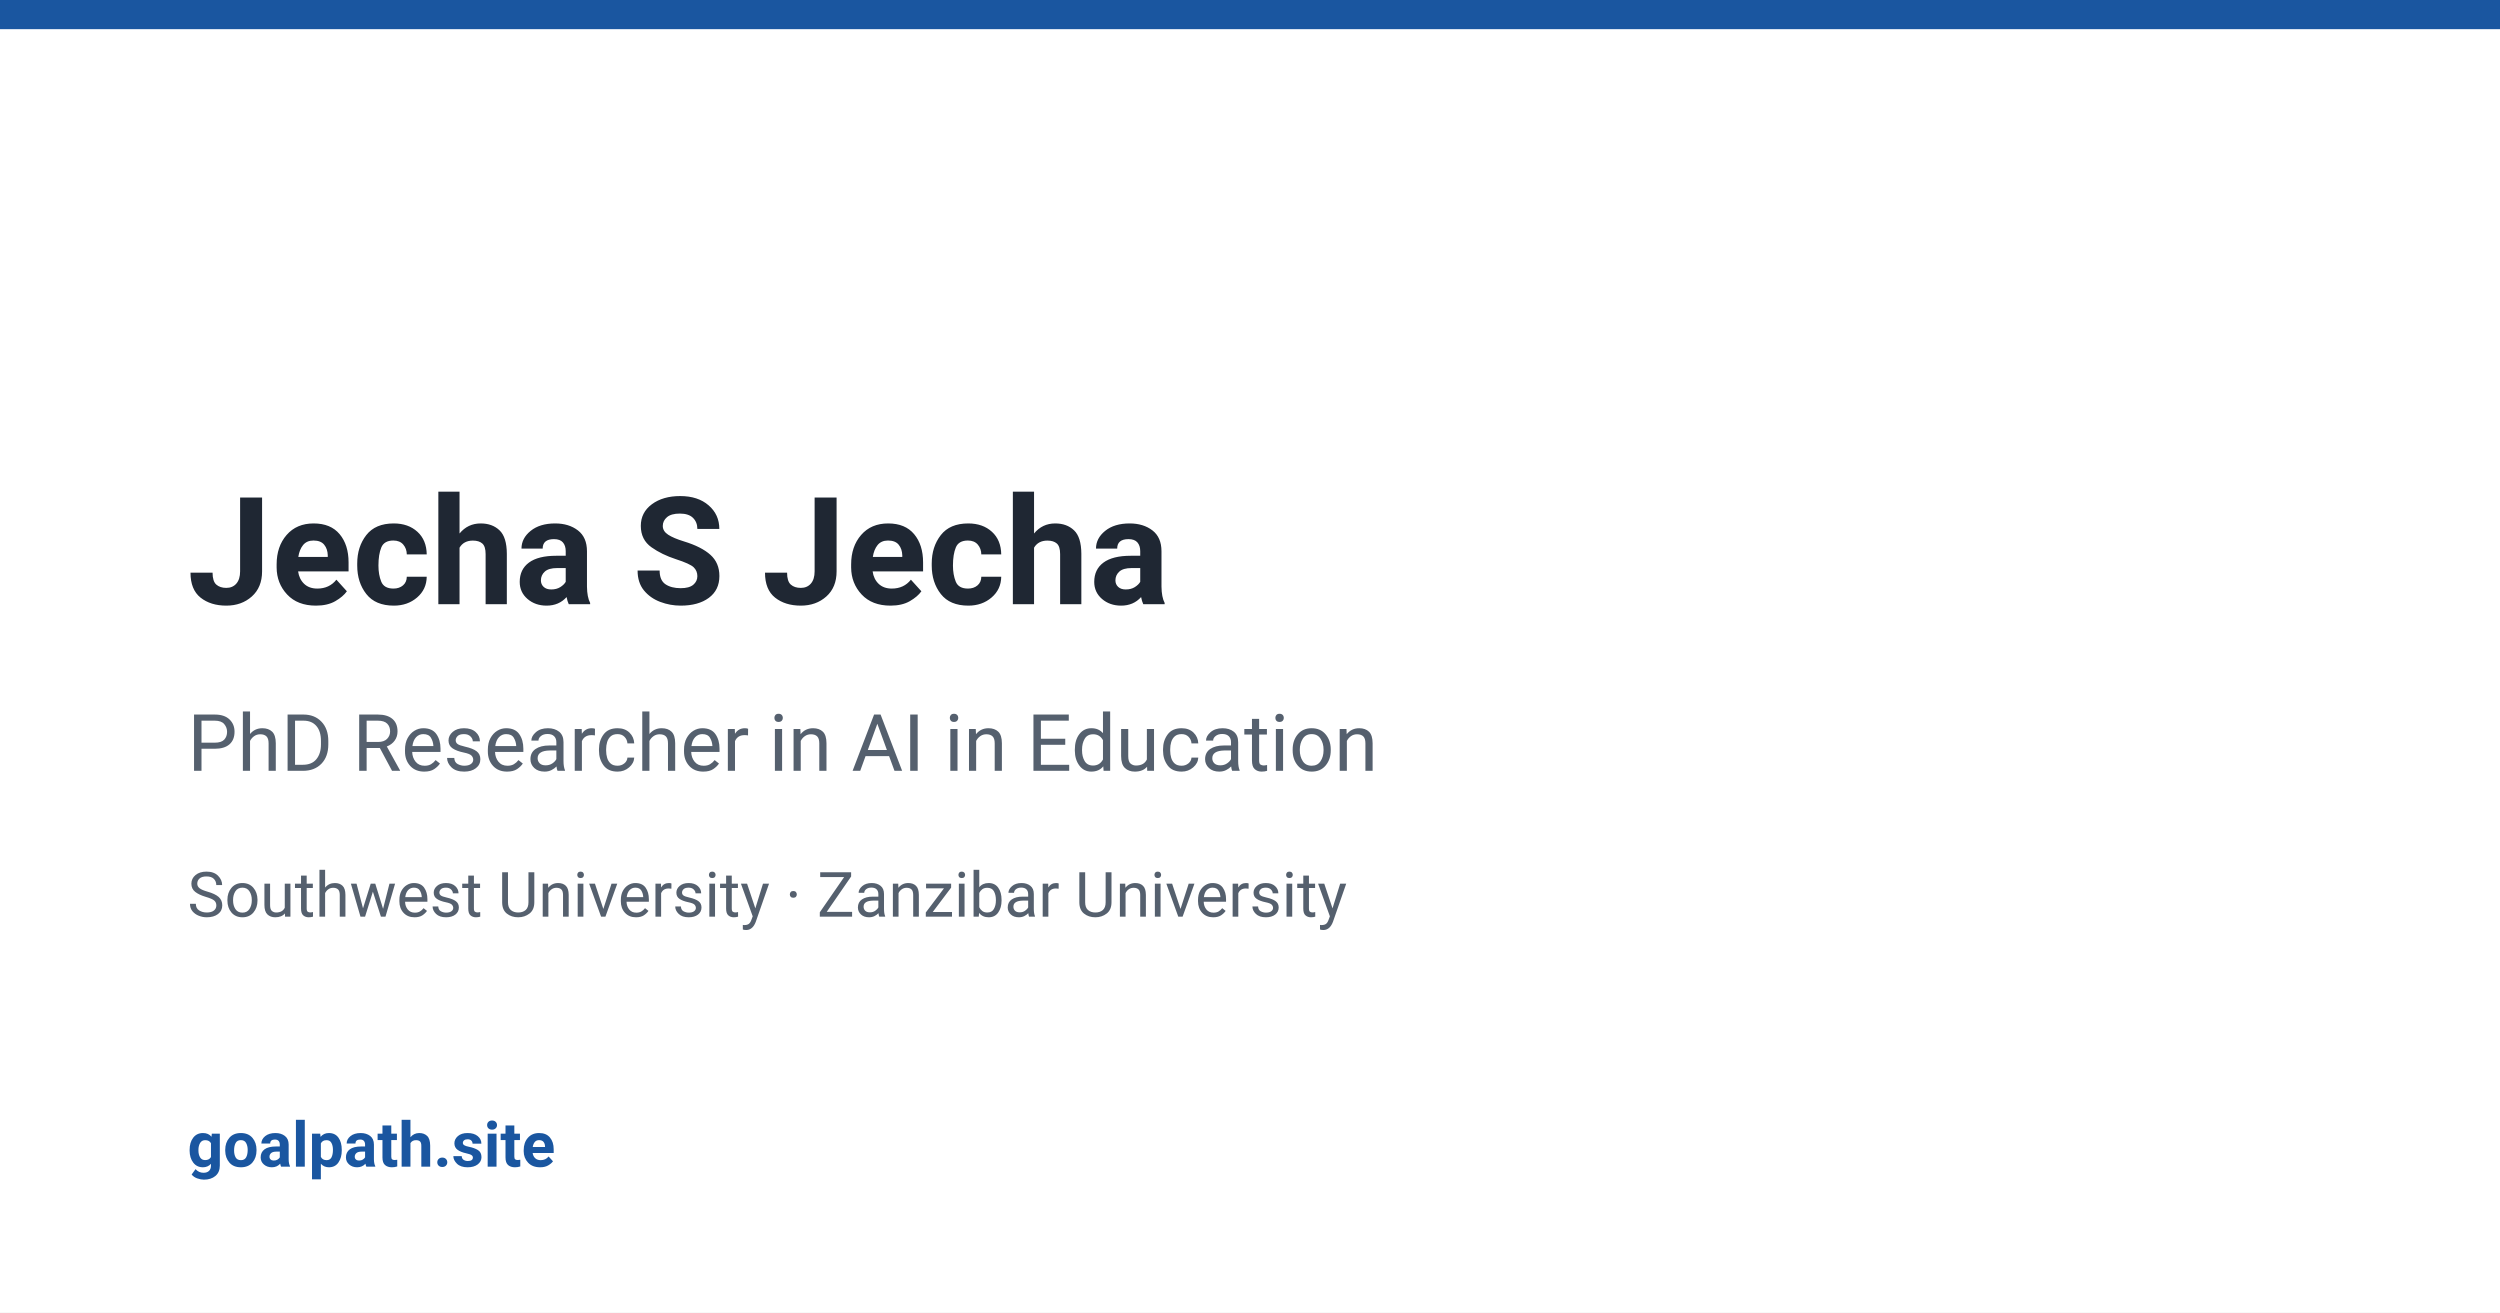
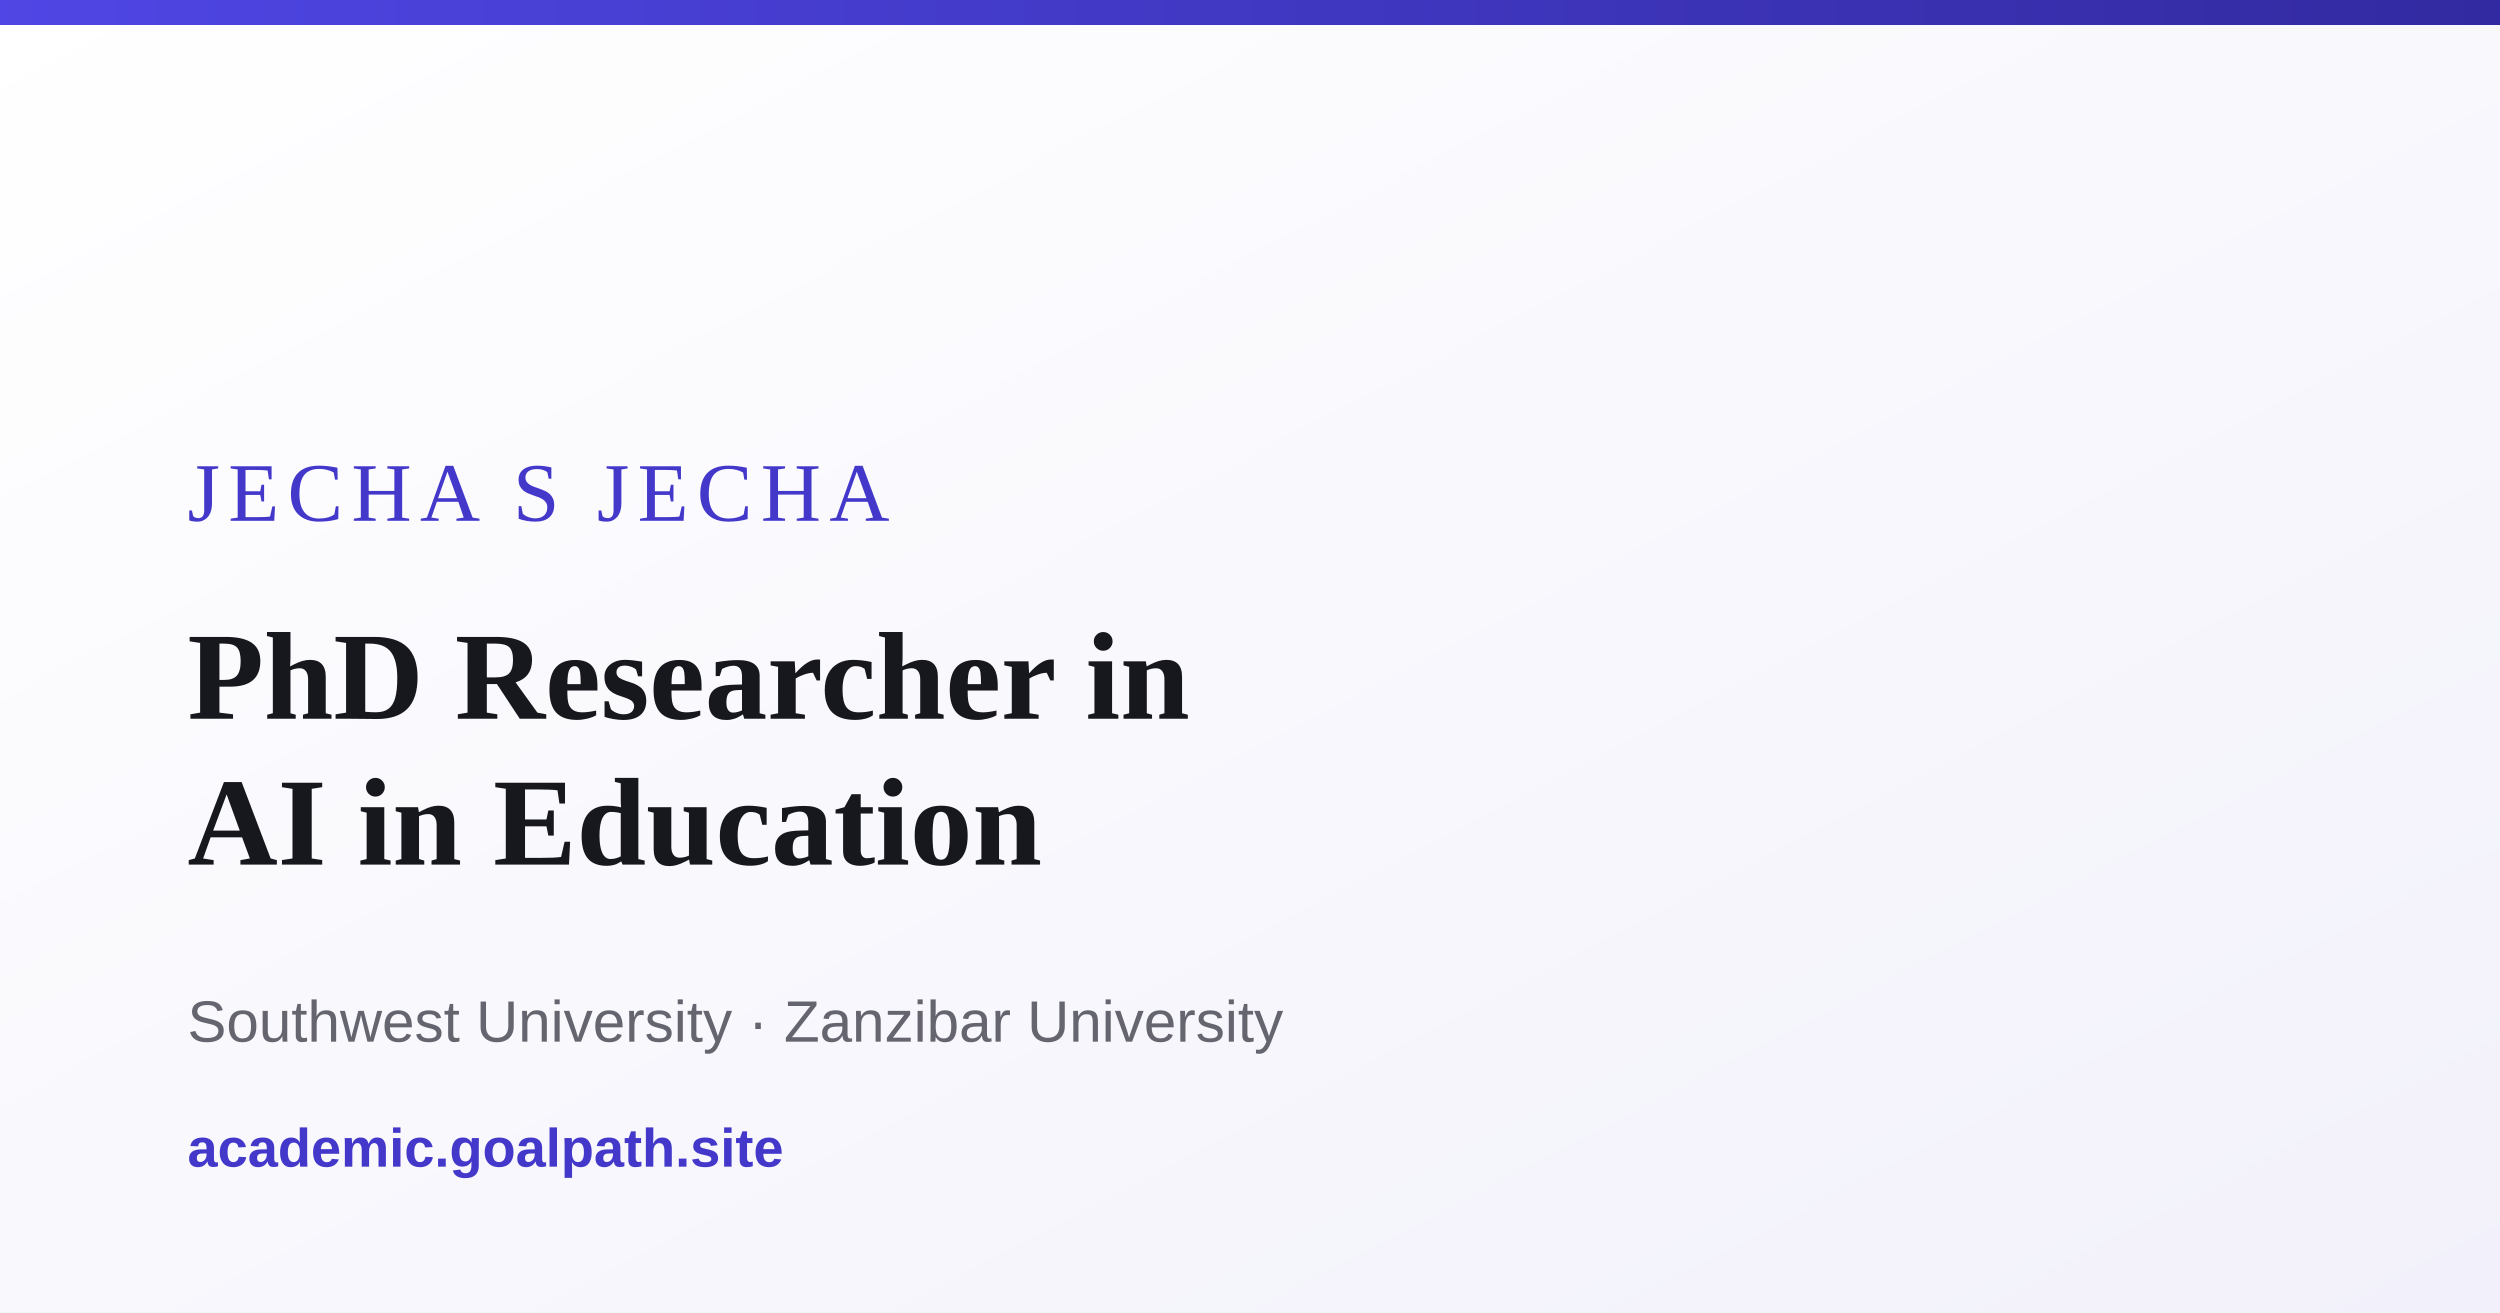
<svg xmlns="http://www.w3.org/2000/svg" viewBox="0 0 1200 630" role="img" aria-label="Jecha S Jecha — PhD Researcher in AI in Education">
-   <rect width="1200" height="630" fill="#ffffff" />
-   <rect x="0" y="0" width="1200" height="14" fill="#1a56a0" />
-   <text x="90" y="290" font-family="-apple-system, 'Segoe UI', Roboto, Arial, sans-serif" font-size="72" font-weight="700" fill="#1f2733">Jecha S Jecha</text>
-   <text x="90" y="370" font-family="-apple-system, 'Segoe UI', Roboto, Arial, sans-serif" font-size="38" fill="#55606e">PhD Researcher in AI in Education</text>
-   <text x="90" y="440" font-family="-apple-system, 'Segoe UI', Roboto, Arial, sans-serif" font-size="30" fill="#55606e">Southwest University · Zanzibar University</text>
-   <text x="90" y="560" font-family="-apple-system, 'Segoe UI', Roboto, Arial, sans-serif" font-size="30" font-weight="600" fill="#1a56a0">goalpath.site</text>
+   <defs>
+     <linearGradient id="bg" x1="0" y1="0" x2="1" y2="1">
+       <stop offset="0" stop-color="#ffffff" />
+       <stop offset="1" stop-color="#f2f1fb" />
+     </linearGradient>
+     <linearGradient id="bar" x1="0" y1="0" x2="1" y2="0">
+       <stop offset="0" stop-color="#4f46e5" />
+       <stop offset="1" stop-color="#322aa0" />
+     </linearGradient>
+   </defs>
+   <rect width="1200" height="630" fill="url(#bg)" />
+   <rect x="0" y="0" width="1200" height="12" fill="url(#bar)" />
+   <text x="90" y="250" font-family="Georgia, 'Times New Roman', serif" font-size="40" letter-spacing="4" fill="#4338ca">JECHA S JECHA</text>
+   <text x="90" y="345" font-family="Georgia, 'Times New Roman', serif" font-size="60" font-weight="600" fill="#17181d">PhD Researcher in</text>
+   <text x="90" y="415" font-family="Georgia, 'Times New Roman', serif" font-size="60" font-weight="600" fill="#17181d">AI in Education</text>
+   <text x="90" y="500" font-family="Arial, sans-serif" font-size="28" fill="#64656f">Southwest University · Zanzibar University</text>
+   <text x="90" y="560" font-family="Arial, sans-serif" font-size="26" font-weight="700" fill="#4338ca">academic.goalpath.site</text>
</svg>
